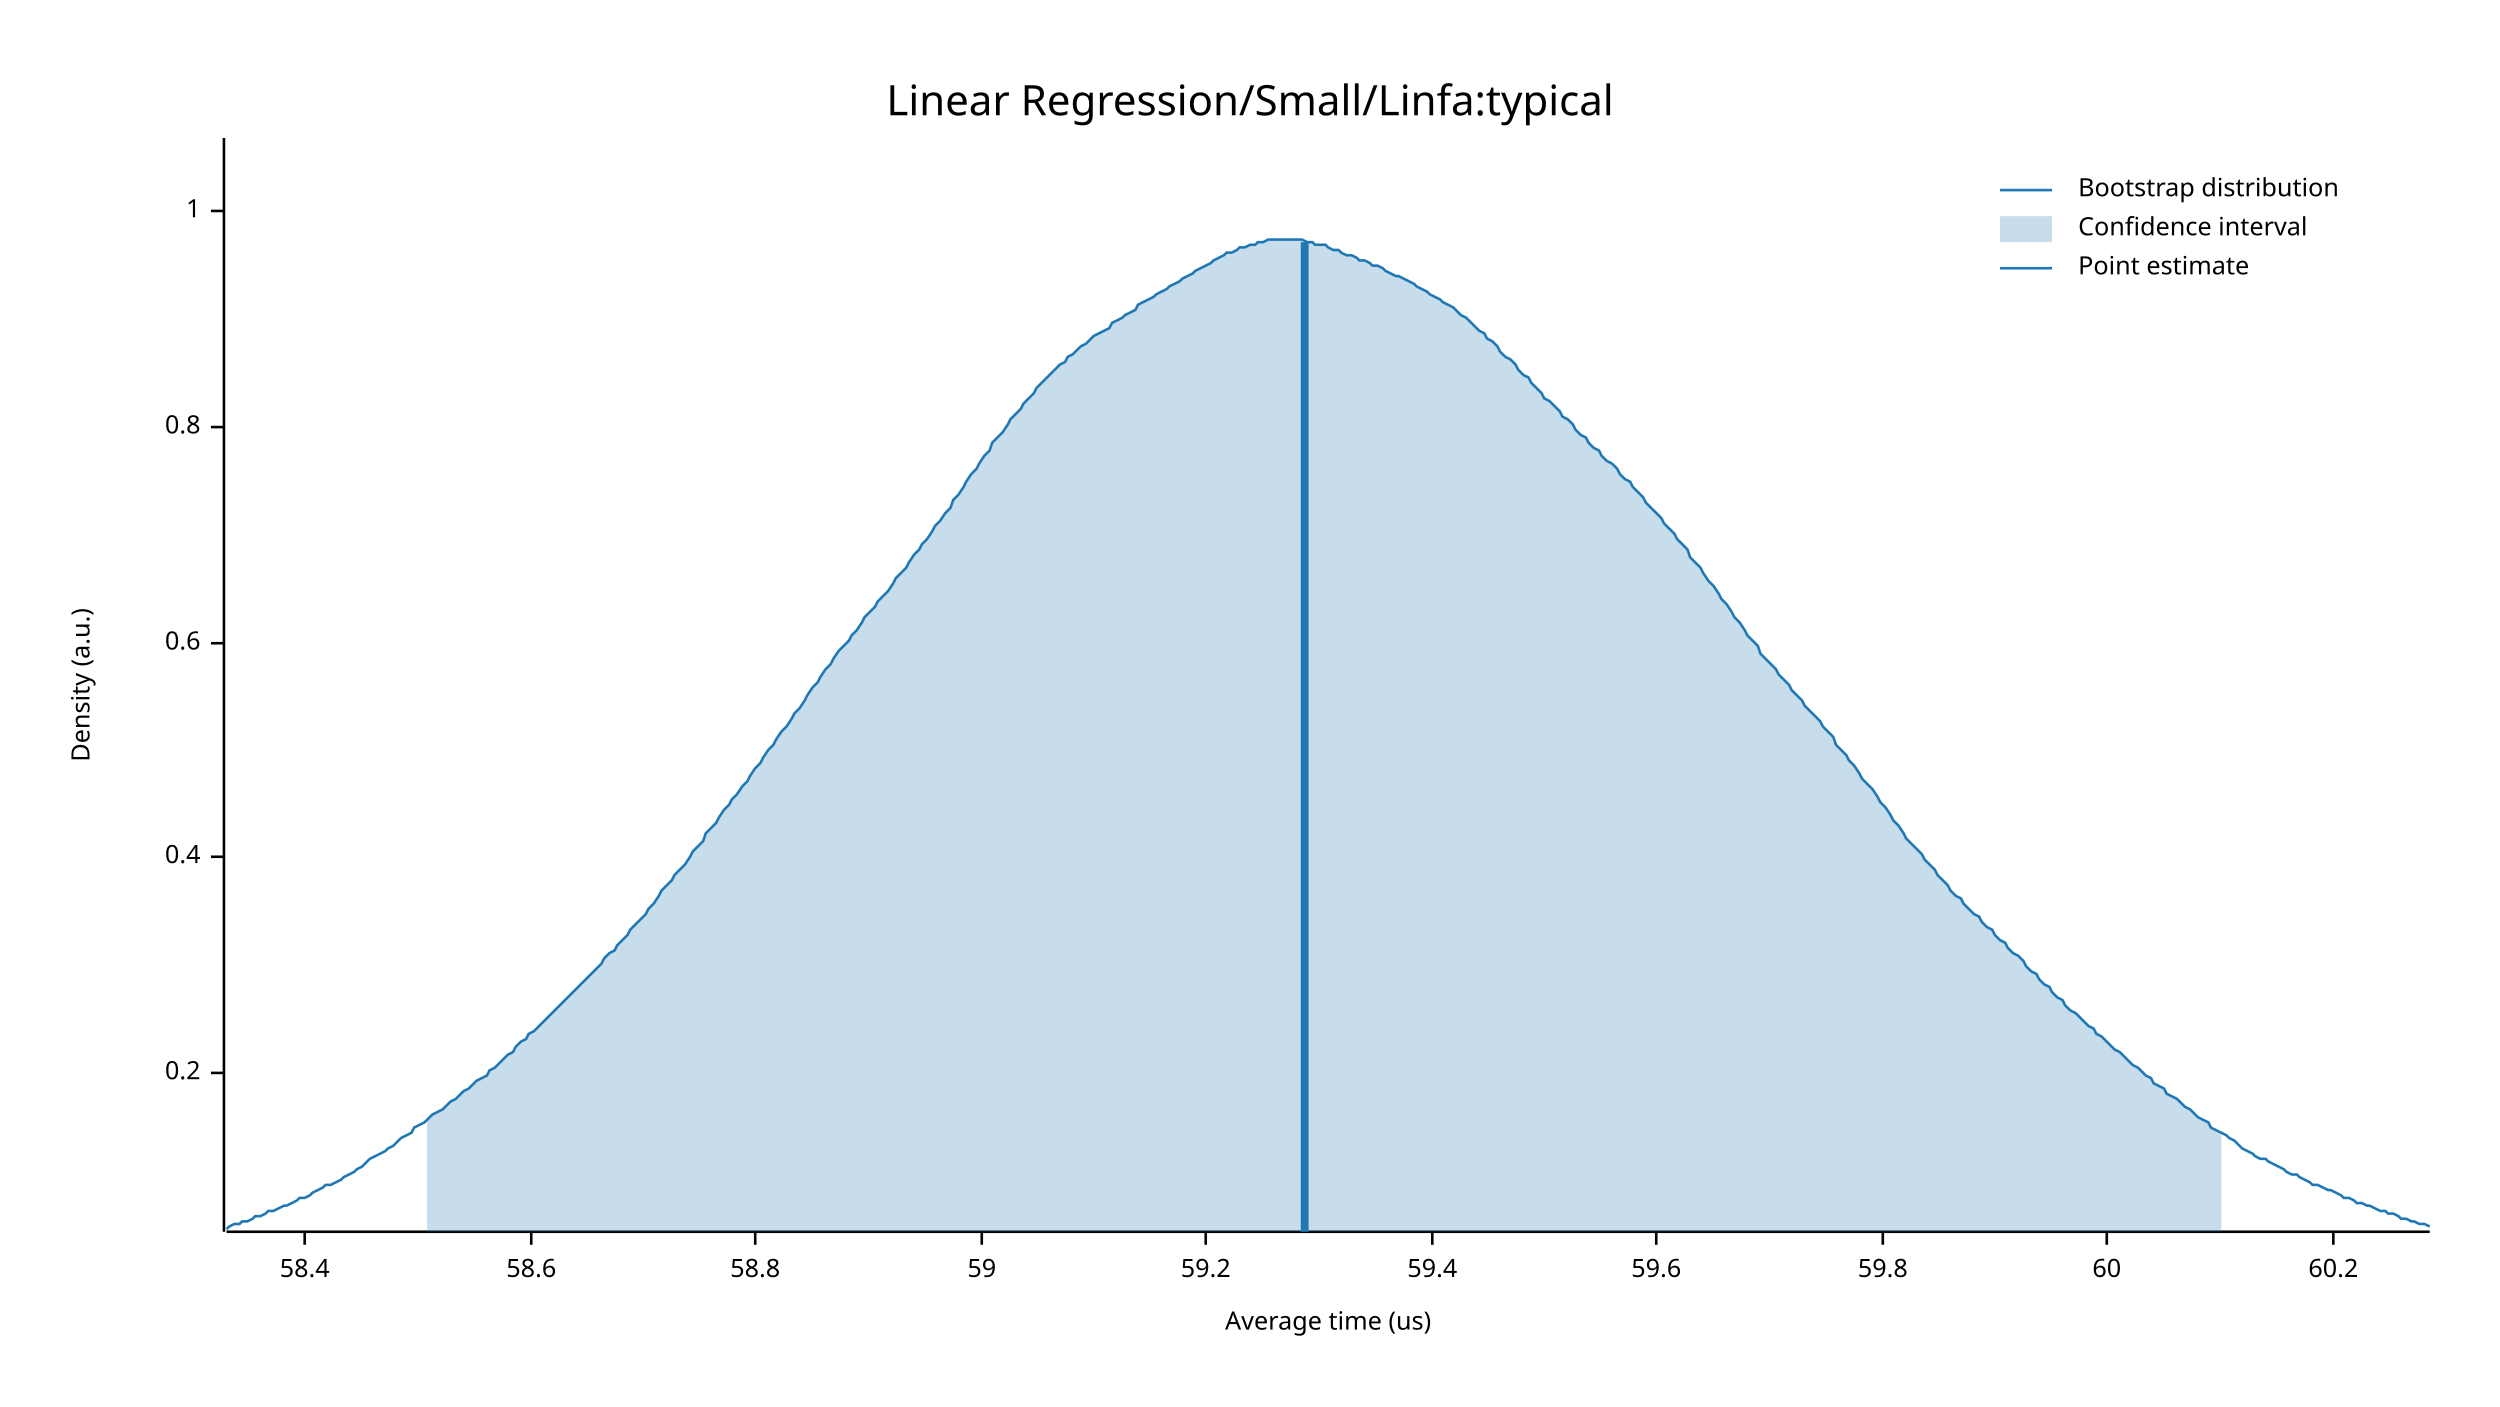
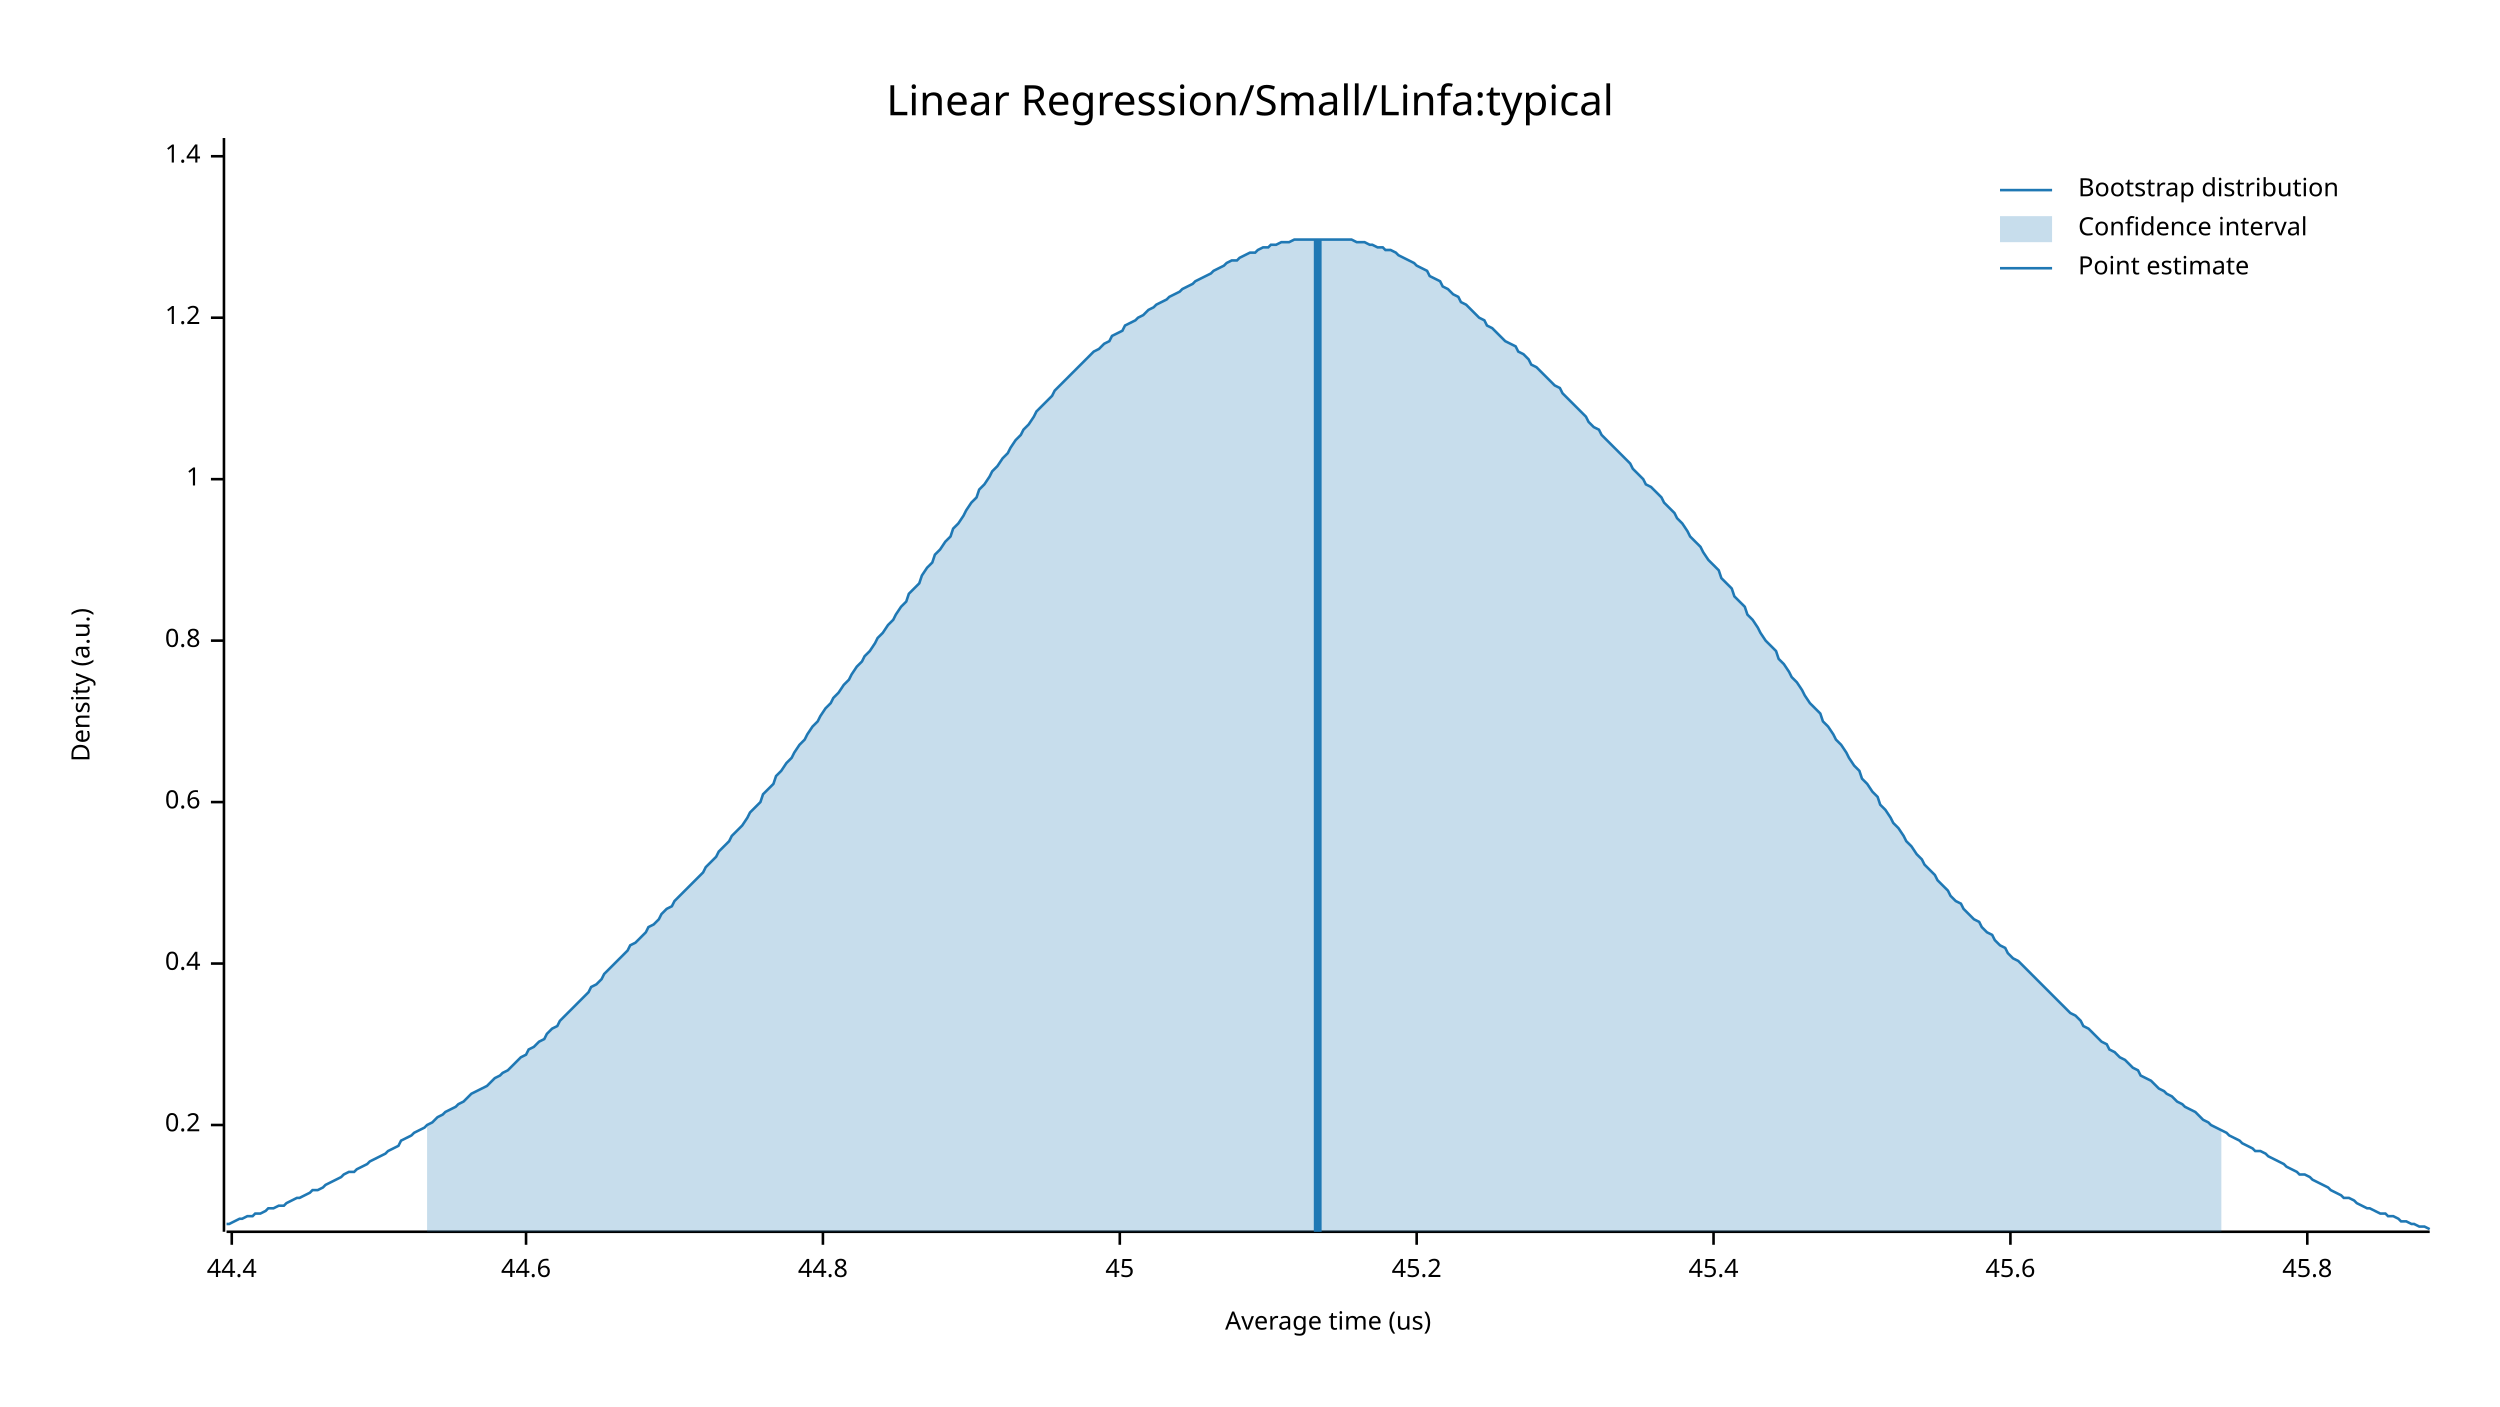
<svg xmlns="http://www.w3.org/2000/svg" width="960" height="540" viewBox="0 0 960 540">
  <text x="480" y="32" dy="0.76em" text-anchor="middle" font-family="sans-serif" font-size="16.129" opacity="1" fill="#000000">
Linear Regression/Small/Linfa:typical
</text>
  <text x="27" y="263" dy="0.76em" text-anchor="middle" font-family="sans-serif" font-size="9.677" opacity="1" fill="#000000" transform="rotate(270, 27, 263)">
Density (a.u.)
</text>
  <text x="510" y="513" dy="-0.5ex" text-anchor="middle" font-family="sans-serif" font-size="9.677" opacity="1" fill="#000000">
Average time (us)
</text>
  <polyline fill="none" opacity="1" stroke="#000000" stroke-width="1" points="86,53 86,473 " />
-   <text x="77" y="412" dy="0.5ex" text-anchor="end" font-family="sans-serif" font-size="9.677" opacity="1" fill="#000000">
+   <text x="77" y="432" dy="0.5ex" text-anchor="end" font-family="sans-serif" font-size="9.677" opacity="1" fill="#000000">
0.2
</text>
-   <polyline fill="none" opacity="1" stroke="#000000" stroke-width="1" points="81,412 86,412 " />
-   <text x="77" y="329" dy="0.5ex" text-anchor="end" font-family="sans-serif" font-size="9.677" opacity="1" fill="#000000">
+   <polyline fill="none" opacity="1" stroke="#000000" stroke-width="1" points="81,432 86,432 " />
+   <text x="77" y="370" dy="0.5ex" text-anchor="end" font-family="sans-serif" font-size="9.677" opacity="1" fill="#000000">
0.4
</text>
-   <polyline fill="none" opacity="1" stroke="#000000" stroke-width="1" points="81,329 86,329 " />
-   <text x="77" y="247" dy="0.5ex" text-anchor="end" font-family="sans-serif" font-size="9.677" opacity="1" fill="#000000">
+   <polyline fill="none" opacity="1" stroke="#000000" stroke-width="1" points="81,370 86,370 " />
+   <text x="77" y="308" dy="0.5ex" text-anchor="end" font-family="sans-serif" font-size="9.677" opacity="1" fill="#000000">
0.6
</text>
-   <polyline fill="none" opacity="1" stroke="#000000" stroke-width="1" points="81,247 86,247 " />
-   <text x="77" y="164" dy="0.5ex" text-anchor="end" font-family="sans-serif" font-size="9.677" opacity="1" fill="#000000">
+   <polyline fill="none" opacity="1" stroke="#000000" stroke-width="1" points="81,308 86,308 " />
+   <text x="77" y="246" dy="0.5ex" text-anchor="end" font-family="sans-serif" font-size="9.677" opacity="1" fill="#000000">
0.8
</text>
-   <polyline fill="none" opacity="1" stroke="#000000" stroke-width="1" points="81,164 86,164 " />
-   <text x="77" y="81" dy="0.5ex" text-anchor="end" font-family="sans-serif" font-size="9.677" opacity="1" fill="#000000">
+   <polyline fill="none" opacity="1" stroke="#000000" stroke-width="1" points="81,246 86,246 " />
+   <text x="77" y="184" dy="0.5ex" text-anchor="end" font-family="sans-serif" font-size="9.677" opacity="1" fill="#000000">
1
</text>
-   <polyline fill="none" opacity="1" stroke="#000000" stroke-width="1" points="81,81 86,81 " />
+   <polyline fill="none" opacity="1" stroke="#000000" stroke-width="1" points="81,184 86,184 " />
+   <text x="77" y="122" dy="0.5ex" text-anchor="end" font-family="sans-serif" font-size="9.677" opacity="1" fill="#000000">
+ 1.2
+ </text>
+   <polyline fill="none" opacity="1" stroke="#000000" stroke-width="1" points="81,122 86,122 " />
+   <text x="77" y="60" dy="0.5ex" text-anchor="end" font-family="sans-serif" font-size="9.677" opacity="1" fill="#000000">
+ 1.4
+ </text>
+   <polyline fill="none" opacity="1" stroke="#000000" stroke-width="1" points="81,60 86,60 " />
  <polyline fill="none" opacity="1" stroke="#000000" stroke-width="1" points="87,473 933,473 " />
-   <text x="117" y="483" dy="0.76em" text-anchor="middle" font-family="sans-serif" font-size="9.677" opacity="1" fill="#000000">
- 58.4
+   <text x="89" y="483" dy="0.76em" text-anchor="middle" font-family="sans-serif" font-size="9.677" opacity="1" fill="#000000">
+ 44.4
</text>
-   <polyline fill="none" opacity="1" stroke="#000000" stroke-width="1" points="117,473 117,478 " />
-   <text x="204" y="483" dy="0.76em" text-anchor="middle" font-family="sans-serif" font-size="9.677" opacity="1" fill="#000000">
- 58.6
+   <polyline fill="none" opacity="1" stroke="#000000" stroke-width="1" points="89,473 89,478 " />
+   <text x="202" y="483" dy="0.76em" text-anchor="middle" font-family="sans-serif" font-size="9.677" opacity="1" fill="#000000">
+ 44.6
</text>
-   <polyline fill="none" opacity="1" stroke="#000000" stroke-width="1" points="204,473 204,478 " />
-   <text x="290" y="483" dy="0.76em" text-anchor="middle" font-family="sans-serif" font-size="9.677" opacity="1" fill="#000000">
- 58.8
+   <polyline fill="none" opacity="1" stroke="#000000" stroke-width="1" points="202,473 202,478 " />
+   <text x="316" y="483" dy="0.76em" text-anchor="middle" font-family="sans-serif" font-size="9.677" opacity="1" fill="#000000">
+ 44.8
</text>
-   <polyline fill="none" opacity="1" stroke="#000000" stroke-width="1" points="290,473 290,478 " />
-   <text x="377" y="483" dy="0.76em" text-anchor="middle" font-family="sans-serif" font-size="9.677" opacity="1" fill="#000000">
- 59
+   <polyline fill="none" opacity="1" stroke="#000000" stroke-width="1" points="316,473 316,478 " />
+   <text x="430" y="483" dy="0.76em" text-anchor="middle" font-family="sans-serif" font-size="9.677" opacity="1" fill="#000000">
+ 45
</text>
-   <polyline fill="none" opacity="1" stroke="#000000" stroke-width="1" points="377,473 377,478 " />
-   <text x="463" y="483" dy="0.76em" text-anchor="middle" font-family="sans-serif" font-size="9.677" opacity="1" fill="#000000">
- 59.2
+   <polyline fill="none" opacity="1" stroke="#000000" stroke-width="1" points="430,473 430,478 " />
+   <text x="544" y="483" dy="0.76em" text-anchor="middle" font-family="sans-serif" font-size="9.677" opacity="1" fill="#000000">
+ 45.2
</text>
-   <polyline fill="none" opacity="1" stroke="#000000" stroke-width="1" points="463,473 463,478 " />
-   <text x="550" y="483" dy="0.76em" text-anchor="middle" font-family="sans-serif" font-size="9.677" opacity="1" fill="#000000">
- 59.4
+   <polyline fill="none" opacity="1" stroke="#000000" stroke-width="1" points="544,473 544,478 " />
+   <text x="658" y="483" dy="0.76em" text-anchor="middle" font-family="sans-serif" font-size="9.677" opacity="1" fill="#000000">
+ 45.4
</text>
-   <polyline fill="none" opacity="1" stroke="#000000" stroke-width="1" points="550,473 550,478 " />
-   <text x="636" y="483" dy="0.76em" text-anchor="middle" font-family="sans-serif" font-size="9.677" opacity="1" fill="#000000">
- 59.6
+   <polyline fill="none" opacity="1" stroke="#000000" stroke-width="1" points="658,473 658,478 " />
+   <text x="772" y="483" dy="0.76em" text-anchor="middle" font-family="sans-serif" font-size="9.677" opacity="1" fill="#000000">
+ 45.6
</text>
-   <polyline fill="none" opacity="1" stroke="#000000" stroke-width="1" points="636,473 636,478 " />
-   <text x="723" y="483" dy="0.76em" text-anchor="middle" font-family="sans-serif" font-size="9.677" opacity="1" fill="#000000">
- 59.8
+   <polyline fill="none" opacity="1" stroke="#000000" stroke-width="1" points="772,473 772,478 " />
+   <text x="886" y="483" dy="0.76em" text-anchor="middle" font-family="sans-serif" font-size="9.677" opacity="1" fill="#000000">
+ 45.8
</text>
-   <polyline fill="none" opacity="1" stroke="#000000" stroke-width="1" points="723,473 723,478 " />
-   <text x="809" y="483" dy="0.76em" text-anchor="middle" font-family="sans-serif" font-size="9.677" opacity="1" fill="#000000">
- 60
- </text>
-   <polyline fill="none" opacity="1" stroke="#000000" stroke-width="1" points="809,473 809,478 " />
-   <text x="896" y="483" dy="0.76em" text-anchor="middle" font-family="sans-serif" font-size="9.677" opacity="1" fill="#000000">
- 60.2
- </text>
-   <polyline fill="none" opacity="1" stroke="#000000" stroke-width="1" points="896,473 896,478 " />
-   <polyline fill="none" opacity="1" stroke="#1F78B4" stroke-width="1" points="87,472 88,471 90,470 92,470 93,469 95,469 97,468 98,467 100,467 102,466 103,465 105,465 107,464 109,463 110,463 112,462 114,461 115,460 117,460 119,459 120,458 122,457 124,456 125,455 127,455 129,454 131,453 132,452 134,451 136,450 137,449 139,448 141,446 142,445 144,444 146,443 148,442 149,441 151,440 153,438 154,437 156,436 158,435 159,433 161,432 163,431 164,430 166,428 168,427 170,426 171,425 173,423 175,422 176,421 178,419 180,418 181,417 183,415 185,414 187,413 188,411 190,410 192,408 193,407 195,405 197,404 198,402 200,400 202,399 203,397 205,396 207,394 209,392 210,391 212,389 214,387 215,386 217,384 219,382 220,381 222,379 224,377 226,375 227,374 229,372 231,370 232,368 234,366 236,365 237,363 239,361 241,359 242,357 244,355 246,353 248,351 249,349 251,347 253,344 254,342 256,340 258,338 259,336 261,334 263,332 265,329 266,327 268,325 270,323 271,320 273,318 275,316 276,314 278,311 280,309 281,307 283,305 285,302 287,300 288,298 290,295 292,293 293,291 295,288 297,286 298,284 300,281 302,279 304,276 305,274 307,272 309,269 310,267 312,264 314,262 315,260 317,257 319,255 320,253 322,250 324,248 326,246 327,244 329,242 331,239 332,237 334,235 336,233 337,231 339,229 341,227 343,224 344,222 346,220 348,218 349,216 351,213 353,211 354,209 356,207 358,204 359,202 361,200 363,197 365,195 366,192 368,190 370,187 371,185 373,182 375,180 376,178 378,175 380,173 381,170 383,168 385,166 387,163 388,161 390,159 392,157 393,155 395,153 397,151 398,149 400,147 402,145 404,143 405,142 407,140 409,139 410,137 412,136 414,134 415,133 417,132 419,130 420,129 422,128 424,127 426,126 427,124 429,123 431,122 432,121 434,120 436,119 437,117 439,116 441,115 443,114 444,113 446,112 448,111 449,110 451,109 453,108 454,107 456,106 458,105 459,104 461,103 463,102 465,101 466,100 468,99 470,98 471,97 473,97 475,96 476,95 478,95 480,94 482,94 483,93 485,93 487,92 488,92 490,92 492,92 493,92 495,92 497,92 498,92 500,92 502,93 504,93 505,94 507,94 509,94 510,95 512,96 514,96 515,97 517,98 519,98 521,99 522,100 524,100 526,101 527,102 529,102 531,103 532,104 534,105 536,106 537,106 539,107 541,108 543,109 544,110 546,111 548,112 549,113 551,114 553,115 554,116 556,117 558,118 560,120 561,121 563,122 565,124 566,125 568,127 570,128 571,130 573,131 575,133 576,135 578,137 580,138 582,140 583,142 585,144 587,145 588,147 590,149 592,151 593,153 595,154 597,156 599,158 600,160 602,161 604,163 605,165 607,167 609,168 610,170 612,172 614,173 615,175 617,177 619,178 621,180 622,182 624,184 626,185 627,187 629,189 631,191 632,193 634,195 636,197 638,199 639,201 641,203 643,205 644,207 646,209 648,211 649,214 651,216 653,218 654,220 656,223 658,225 660,228 661,230 663,232 665,235 666,237 668,239 670,242 671,244 673,246 675,248 676,251 678,253 680,255 682,257 683,259 685,261 687,263 688,265 690,267 692,269 693,271 695,273 697,275 699,277 700,279 702,281 704,283 705,286 707,288 709,290 710,292 712,294 714,297 715,299 717,301 719,303 721,306 722,308 724,310 726,313 727,315 729,317 731,320 732,322 734,324 736,326 738,328 739,330 741,332 743,334 744,336 746,338 748,340 749,342 751,344 753,345 754,347 756,349 758,351 760,352 761,354 763,356 765,357 766,359 768,361 770,362 771,364 773,366 775,367 777,369 778,371 780,373 782,374 783,376 785,378 787,379 788,381 790,383 792,384 793,386 795,388 797,389 799,391 800,392 802,394 804,395 805,397 807,398 809,400 810,401 812,403 814,404 816,406 817,407 819,409 821,410 822,411 824,413 826,414 827,416 829,417 831,418 832,420 834,421 836,422 838,424 839,425 841,426 843,428 844,429 846,430 848,431 849,433 851,434 853,435 855,436 856,437 858,438 860,440 861,441 863,442 865,443 866,444 868,445 870,445 871,446 873,447 875,448 877,449 878,450 880,451 882,451 883,452 885,453 887,454 888,455 890,455 892,456 894,457 895,457 897,458 899,459 900,460 902,460 904,461 905,462 907,462 909,463 910,463 912,464 914,465 916,465 917,466 919,466 921,467 922,468 924,468 926,469 927,469 929,470 931,470 933,471 " />
-   <polygon opacity="0.25" fill="#1F78B4" points="164,430 166,428 168,427 170,426 171,425 173,423 175,422 176,421 178,419 180,418 181,417 183,415 185,414 187,413 188,411 190,410 192,408 193,407 195,405 197,404 198,402 200,400 202,399 203,397 205,396 207,394 209,392 210,391 212,389 214,387 215,386 217,384 219,382 220,381 222,379 224,377 226,375 227,374 229,372 231,370 232,368 234,366 236,365 237,363 239,361 241,359 242,357 244,355 246,353 248,351 249,349 251,347 253,344 254,342 256,340 258,338 259,336 261,334 263,332 265,329 266,327 268,325 270,323 271,320 273,318 275,316 276,314 278,311 280,309 281,307 283,305 285,302 287,300 288,298 290,295 292,293 293,291 295,288 297,286 298,284 300,281 302,279 304,276 305,274 307,272 309,269 310,267 312,264 314,262 315,260 317,257 319,255 320,253 322,250 324,248 326,246 327,244 329,242 331,239 332,237 334,235 336,233 337,231 339,229 341,227 343,224 344,222 346,220 348,218 349,216 351,213 353,211 354,209 356,207 358,204 359,202 361,200 363,197 365,195 366,192 368,190 370,187 371,185 373,182 375,180 376,178 378,175 380,173 381,170 383,168 385,166 387,163 388,161 390,159 392,157 393,155 395,153 397,151 398,149 400,147 402,145 404,143 405,142 407,140 409,139 410,137 412,136 414,134 415,133 417,132 419,130 420,129 422,128 424,127 426,126 427,124 429,123 431,122 432,121 434,120 436,119 437,117 439,116 441,115 443,114 444,113 446,112 448,111 449,110 451,109 453,108 454,107 456,106 458,105 459,104 461,103 463,102 465,101 466,100 468,99 470,98 471,97 473,97 475,96 476,95 478,95 480,94 482,94 483,93 485,93 487,92 488,92 490,92 492,92 493,92 495,92 497,92 498,92 500,92 502,93 504,93 505,94 507,94 509,94 510,95 512,96 514,96 515,97 517,98 519,98 521,99 522,100 524,100 526,101 527,102 529,102 531,103 532,104 534,105 536,106 537,106 539,107 541,108 543,109 544,110 546,111 548,112 549,113 551,114 553,115 554,116 556,117 558,118 560,120 561,121 563,122 565,124 566,125 568,127 570,128 571,130 573,131 575,133 576,135 578,137 580,138 582,140 583,142 585,144 587,145 588,147 590,149 592,151 593,153 595,154 597,156 599,158 600,160 602,161 604,163 605,165 607,167 609,168 610,170 612,172 614,173 615,175 617,177 619,178 621,180 622,182 624,184 626,185 627,187 629,189 631,191 632,193 634,195 636,197 638,199 639,201 641,203 643,205 644,207 646,209 648,211 649,214 651,216 653,218 654,220 656,223 658,225 660,228 661,230 663,232 665,235 666,237 668,239 670,242 671,244 673,246 675,248 676,251 678,253 680,255 682,257 683,259 685,261 687,263 688,265 690,267 692,269 693,271 695,273 697,275 699,277 700,279 702,281 704,283 705,286 707,288 709,290 710,292 712,294 714,297 715,299 717,301 719,303 721,306 722,308 724,310 726,313 727,315 729,317 731,320 732,322 734,324 736,326 738,328 739,330 741,332 743,334 744,336 746,338 748,340 749,342 751,344 753,345 754,347 756,349 758,351 760,352 761,354 763,356 765,357 766,359 768,361 770,362 771,364 773,366 775,367 777,369 778,371 780,373 782,374 783,376 785,378 787,379 788,381 790,383 792,384 793,386 795,388 797,389 799,391 800,392 802,394 804,395 805,397 807,398 809,400 810,401 812,403 814,404 816,406 817,407 819,409 821,410 822,411 824,413 826,414 827,416 829,417 831,418 832,420 834,421 836,422 838,424 839,425 841,426 843,428 844,429 846,430 848,431 849,433 851,434 853,435 853,473 164,473 " />
-   <polyline fill="none" opacity="1" stroke="#1F78B4" stroke-width="3" points="501,473 501,93 " />
+   <polyline fill="none" opacity="1" stroke="#000000" stroke-width="1" points="886,473 886,478 " />
+   <polyline fill="none" opacity="1" stroke="#1F78B4" stroke-width="1" points="87,470 88,470 90,469 92,468 93,468 95,467 97,467 98,466 100,466 102,465 103,464 105,464 107,463 109,463 110,462 112,461 114,460 115,460 117,459 119,458 120,457 122,457 124,456 125,455 127,454 129,453 131,452 132,451 134,450 136,450 137,449 139,448 141,447 142,446 144,445 146,444 148,443 149,442 151,441 153,440 154,438 156,437 158,436 159,435 161,434 163,433 164,432 166,431 168,429 170,428 171,427 173,426 175,425 176,424 178,423 180,421 181,420 183,419 185,418 187,417 188,416 190,414 192,413 193,412 195,411 197,409 198,408 200,406 202,405 203,403 205,402 207,400 209,399 210,397 212,395 214,394 215,392 217,390 219,388 220,387 222,385 224,383 226,381 227,379 229,378 231,376 232,374 234,372 236,370 237,369 239,367 241,365 242,363 244,362 246,360 248,358 249,356 251,355 253,353 254,351 256,349 258,348 259,346 261,344 263,342 265,340 266,339 268,337 270,335 271,333 273,331 275,329 276,327 278,325 280,323 281,321 283,319 285,317 287,314 288,312 290,310 292,308 293,305 295,303 297,301 298,298 300,296 302,293 304,291 305,289 307,286 309,284 310,282 312,279 314,277 315,275 317,272 319,270 320,268 322,266 324,263 326,261 327,259 329,256 331,254 332,252 334,250 336,247 337,245 339,243 341,240 343,238 344,236 346,233 348,231 349,228 351,226 353,224 354,221 356,218 358,216 359,213 361,211 363,208 365,206 366,203 368,201 370,198 371,196 373,193 375,191 376,188 378,186 380,183 381,181 383,179 385,176 387,174 388,172 390,169 392,167 393,165 395,163 397,160 398,158 400,156 402,154 404,152 405,150 407,148 409,146 410,145 412,143 414,141 415,140 417,138 419,136 420,135 422,134 424,132 426,131 427,129 429,128 431,127 432,125 434,124 436,123 437,122 439,121 441,119 443,118 444,117 446,116 448,115 449,114 451,113 453,112 454,111 456,110 458,109 459,108 461,107 463,106 465,105 466,104 468,103 470,102 471,101 473,100 475,100 476,99 478,98 480,97 482,97 483,96 485,95 487,95 488,94 490,94 492,93 493,93 495,93 497,92 498,92 500,92 502,92 504,92 505,92 507,92 509,92 510,92 512,92 514,92 515,92 517,92 519,92 521,93 522,93 524,93 526,94 527,94 529,95 531,95 532,96 534,96 536,97 537,98 539,99 541,100 543,101 544,102 546,103 548,104 549,106 551,107 553,108 554,110 556,111 558,113 560,114 561,116 563,117 565,119 566,120 568,122 570,123 571,125 573,126 575,128 576,129 578,131 580,132 582,133 583,135 585,136 587,138 588,140 590,141 592,143 593,144 595,146 597,148 599,149 600,151 602,153 604,155 605,156 607,158 609,160 610,162 612,164 614,165 615,167 617,169 619,171 621,173 622,174 624,176 626,178 627,180 629,182 631,184 632,186 634,187 636,189 638,191 639,193 641,195 643,197 644,199 646,201 648,204 649,206 651,208 653,210 654,212 656,215 658,217 660,219 661,222 663,224 665,226 666,229 668,231 670,233 671,236 673,238 675,241 676,243 678,246 680,248 682,250 683,253 685,255 687,258 688,260 690,262 692,265 693,267 695,270 697,272 699,274 700,277 702,279 704,282 705,284 707,286 709,289 710,291 712,294 714,296 715,299 717,301 719,304 721,306 722,309 724,311 726,314 727,316 729,318 731,321 732,323 734,325 736,328 738,330 739,332 741,334 743,336 744,338 746,340 748,342 749,344 751,346 753,347 754,349 756,351 758,353 760,354 761,356 763,358 765,359 766,361 768,363 770,364 771,366 773,368 775,369 777,371 778,372 780,374 782,376 783,377 785,379 787,381 788,382 790,384 792,386 793,387 795,389 797,390 799,392 800,394 802,395 804,397 805,398 807,400 809,401 810,403 812,404 814,406 816,407 817,408 819,410 821,411 822,413 824,414 826,415 827,416 829,418 831,419 832,420 834,421 836,423 838,424 839,425 841,426 843,427 844,428 846,430 848,431 849,432 851,433 853,434 855,435 856,436 858,437 860,438 861,439 863,440 865,441 866,442 868,442 870,443 871,444 873,445 875,446 877,447 878,448 880,449 882,450 883,451 885,451 887,452 888,453 890,454 892,455 894,456 895,457 897,458 899,459 900,460 902,460 904,461 905,462 907,463 909,464 910,464 912,465 914,466 916,466 917,467 919,467 921,468 922,469 924,469 926,470 927,470 929,471 931,471 933,472 " />
+   <polygon opacity="0.25" fill="#1F78B4" points="164,432 166,431 168,429 170,428 171,427 173,426 175,425 176,424 178,423 180,421 181,420 183,419 185,418 187,417 188,416 190,414 192,413 193,412 195,411 197,409 198,408 200,406 202,405 203,403 205,402 207,400 209,399 210,397 212,395 214,394 215,392 217,390 219,388 220,387 222,385 224,383 226,381 227,379 229,378 231,376 232,374 234,372 236,370 237,369 239,367 241,365 242,363 244,362 246,360 248,358 249,356 251,355 253,353 254,351 256,349 258,348 259,346 261,344 263,342 265,340 266,339 268,337 270,335 271,333 273,331 275,329 276,327 278,325 280,323 281,321 283,319 285,317 287,314 288,312 290,310 292,308 293,305 295,303 297,301 298,298 300,296 302,293 304,291 305,289 307,286 309,284 310,282 312,279 314,277 315,275 317,272 319,270 320,268 322,266 324,263 326,261 327,259 329,256 331,254 332,252 334,250 336,247 337,245 339,243 341,240 343,238 344,236 346,233 348,231 349,228 351,226 353,224 354,221 356,218 358,216 359,213 361,211 363,208 365,206 366,203 368,201 370,198 371,196 373,193 375,191 376,188 378,186 380,183 381,181 383,179 385,176 387,174 388,172 390,169 392,167 393,165 395,163 397,160 398,158 400,156 402,154 404,152 405,150 407,148 409,146 410,145 412,143 414,141 415,140 417,138 419,136 420,135 422,134 424,132 426,131 427,129 429,128 431,127 432,125 434,124 436,123 437,122 439,121 441,119 443,118 444,117 446,116 448,115 449,114 451,113 453,112 454,111 456,110 458,109 459,108 461,107 463,106 465,105 466,104 468,103 470,102 471,101 473,100 475,100 476,99 478,98 480,97 482,97 483,96 485,95 487,95 488,94 490,94 492,93 493,93 495,93 497,92 498,92 500,92 502,92 504,92 505,92 507,92 509,92 510,92 512,92 514,92 515,92 517,92 519,92 521,93 522,93 524,93 526,94 527,94 529,95 531,95 532,96 534,96 536,97 537,98 539,99 541,100 543,101 544,102 546,103 548,104 549,106 551,107 553,108 554,110 556,111 558,113 560,114 561,116 563,117 565,119 566,120 568,122 570,123 571,125 573,126 575,128 576,129 578,131 580,132 582,133 583,135 585,136 587,138 588,140 590,141 592,143 593,144 595,146 597,148 599,149 600,151 602,153 604,155 605,156 607,158 609,160 610,162 612,164 614,165 615,167 617,169 619,171 621,173 622,174 624,176 626,178 627,180 629,182 631,184 632,186 634,187 636,189 638,191 639,193 641,195 643,197 644,199 646,201 648,204 649,206 651,208 653,210 654,212 656,215 658,217 660,219 661,222 663,224 665,226 666,229 668,231 670,233 671,236 673,238 675,241 676,243 678,246 680,248 682,250 683,253 685,255 687,258 688,260 690,262 692,265 693,267 695,270 697,272 699,274 700,277 702,279 704,282 705,284 707,286 709,289 710,291 712,294 714,296 715,299 717,301 719,304 721,306 722,309 724,311 726,314 727,316 729,318 731,321 732,323 734,325 736,328 738,330 739,332 741,334 743,336 744,338 746,340 748,342 749,344 751,346 753,347 754,349 756,351 758,353 760,354 761,356 763,358 765,359 766,361 768,363 770,364 771,366 773,368 775,369 777,371 778,372 780,374 782,376 783,377 785,379 787,381 788,382 790,384 792,386 793,387 795,389 797,390 799,392 800,394 802,395 804,397 805,398 807,400 809,401 810,403 812,404 814,406 816,407 817,408 819,410 821,411 822,413 824,414 826,415 827,416 829,418 831,419 832,420 834,421 836,423 838,424 839,425 841,426 843,427 844,428 846,430 848,431 849,432 851,433 853,434 853,473 164,473 " />
+   <polyline fill="none" opacity="1" stroke="#1F78B4" stroke-width="3" points="506,473 506,92 " />
  <text x="798" y="68" dy="0.76em" text-anchor="start" font-family="sans-serif" font-size="9.677" opacity="1" fill="#000000">
Bootstrap distribution
</text>
  <text x="798" y="83" dy="0.76em" text-anchor="start" font-family="sans-serif" font-size="9.677" opacity="1" fill="#000000">
Confidence interval
</text>
  <text x="798" y="98" dy="0.76em" text-anchor="start" font-family="sans-serif" font-size="9.677" opacity="1" fill="#000000">
Point estimate
</text>
  <polyline fill="none" opacity="1" stroke="#1F78B4" stroke-width="1" points="768,73 788,73 " />
  <rect x="768" y="83" width="20" height="10" opacity="0.25" fill="#1F78B4" stroke="none" />
  <polyline fill="none" opacity="1" stroke="#1F78B4" stroke-width="1" points="768,103 788,103 " />
</svg>
